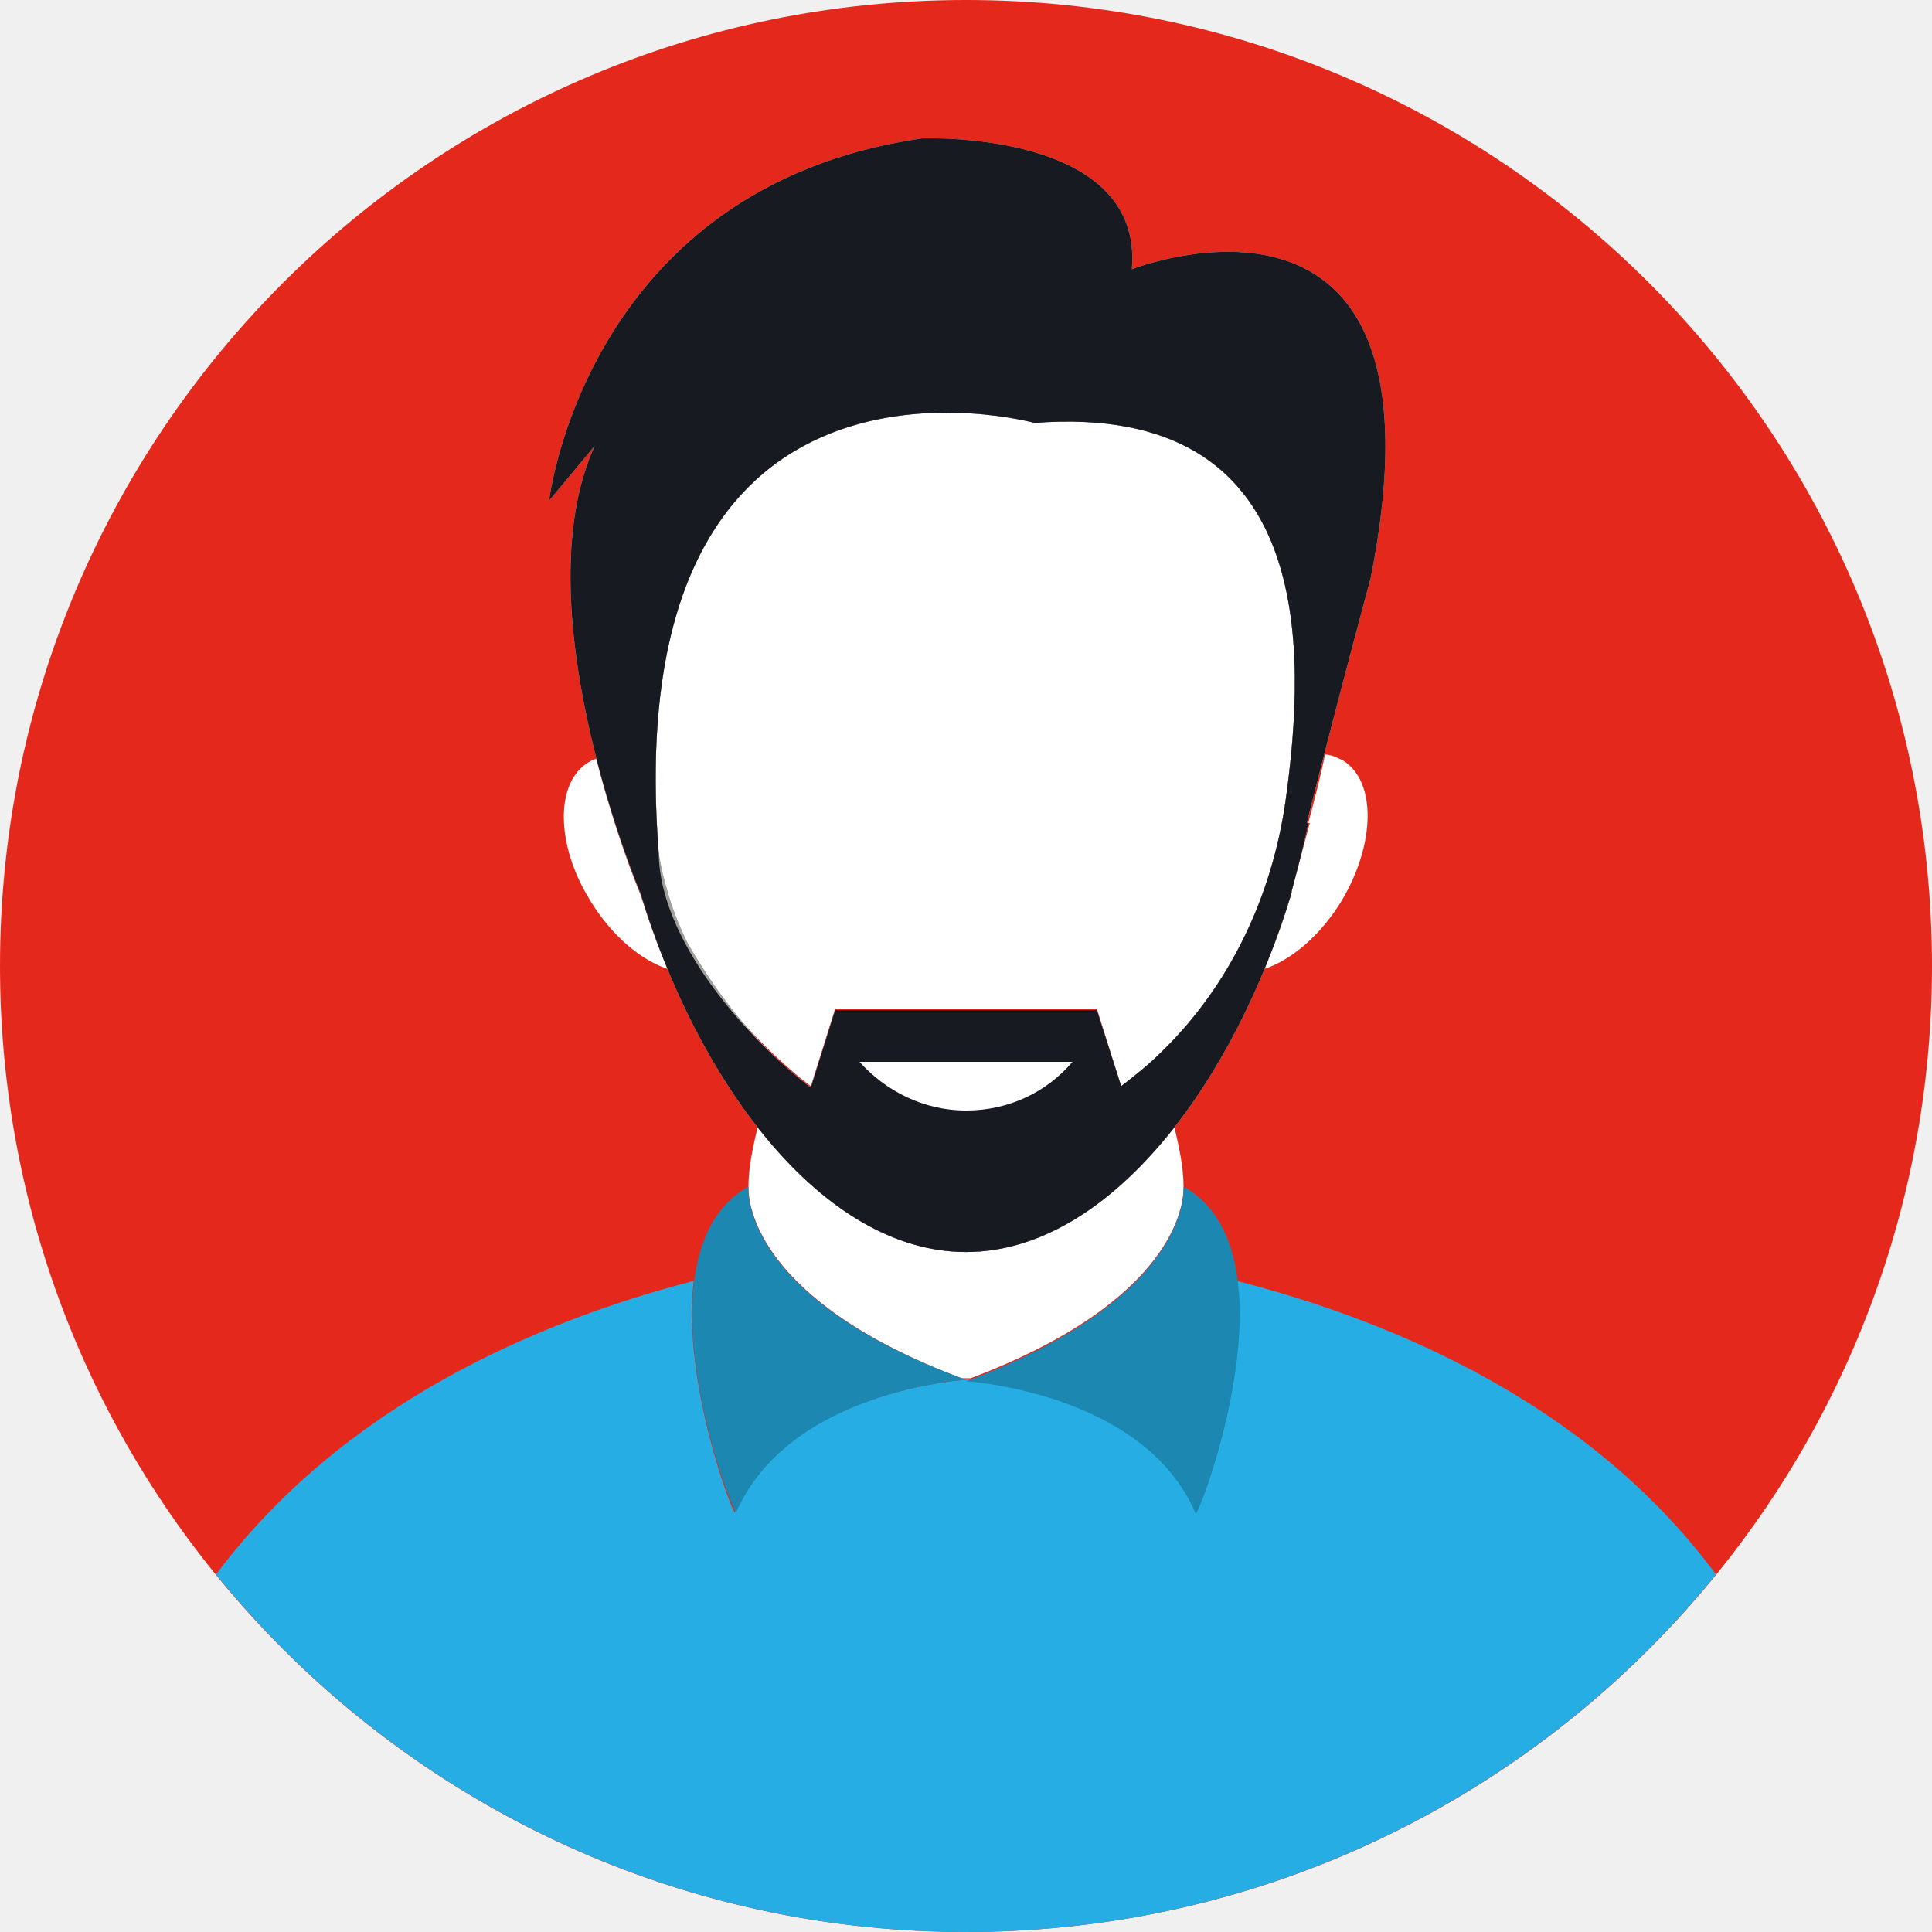
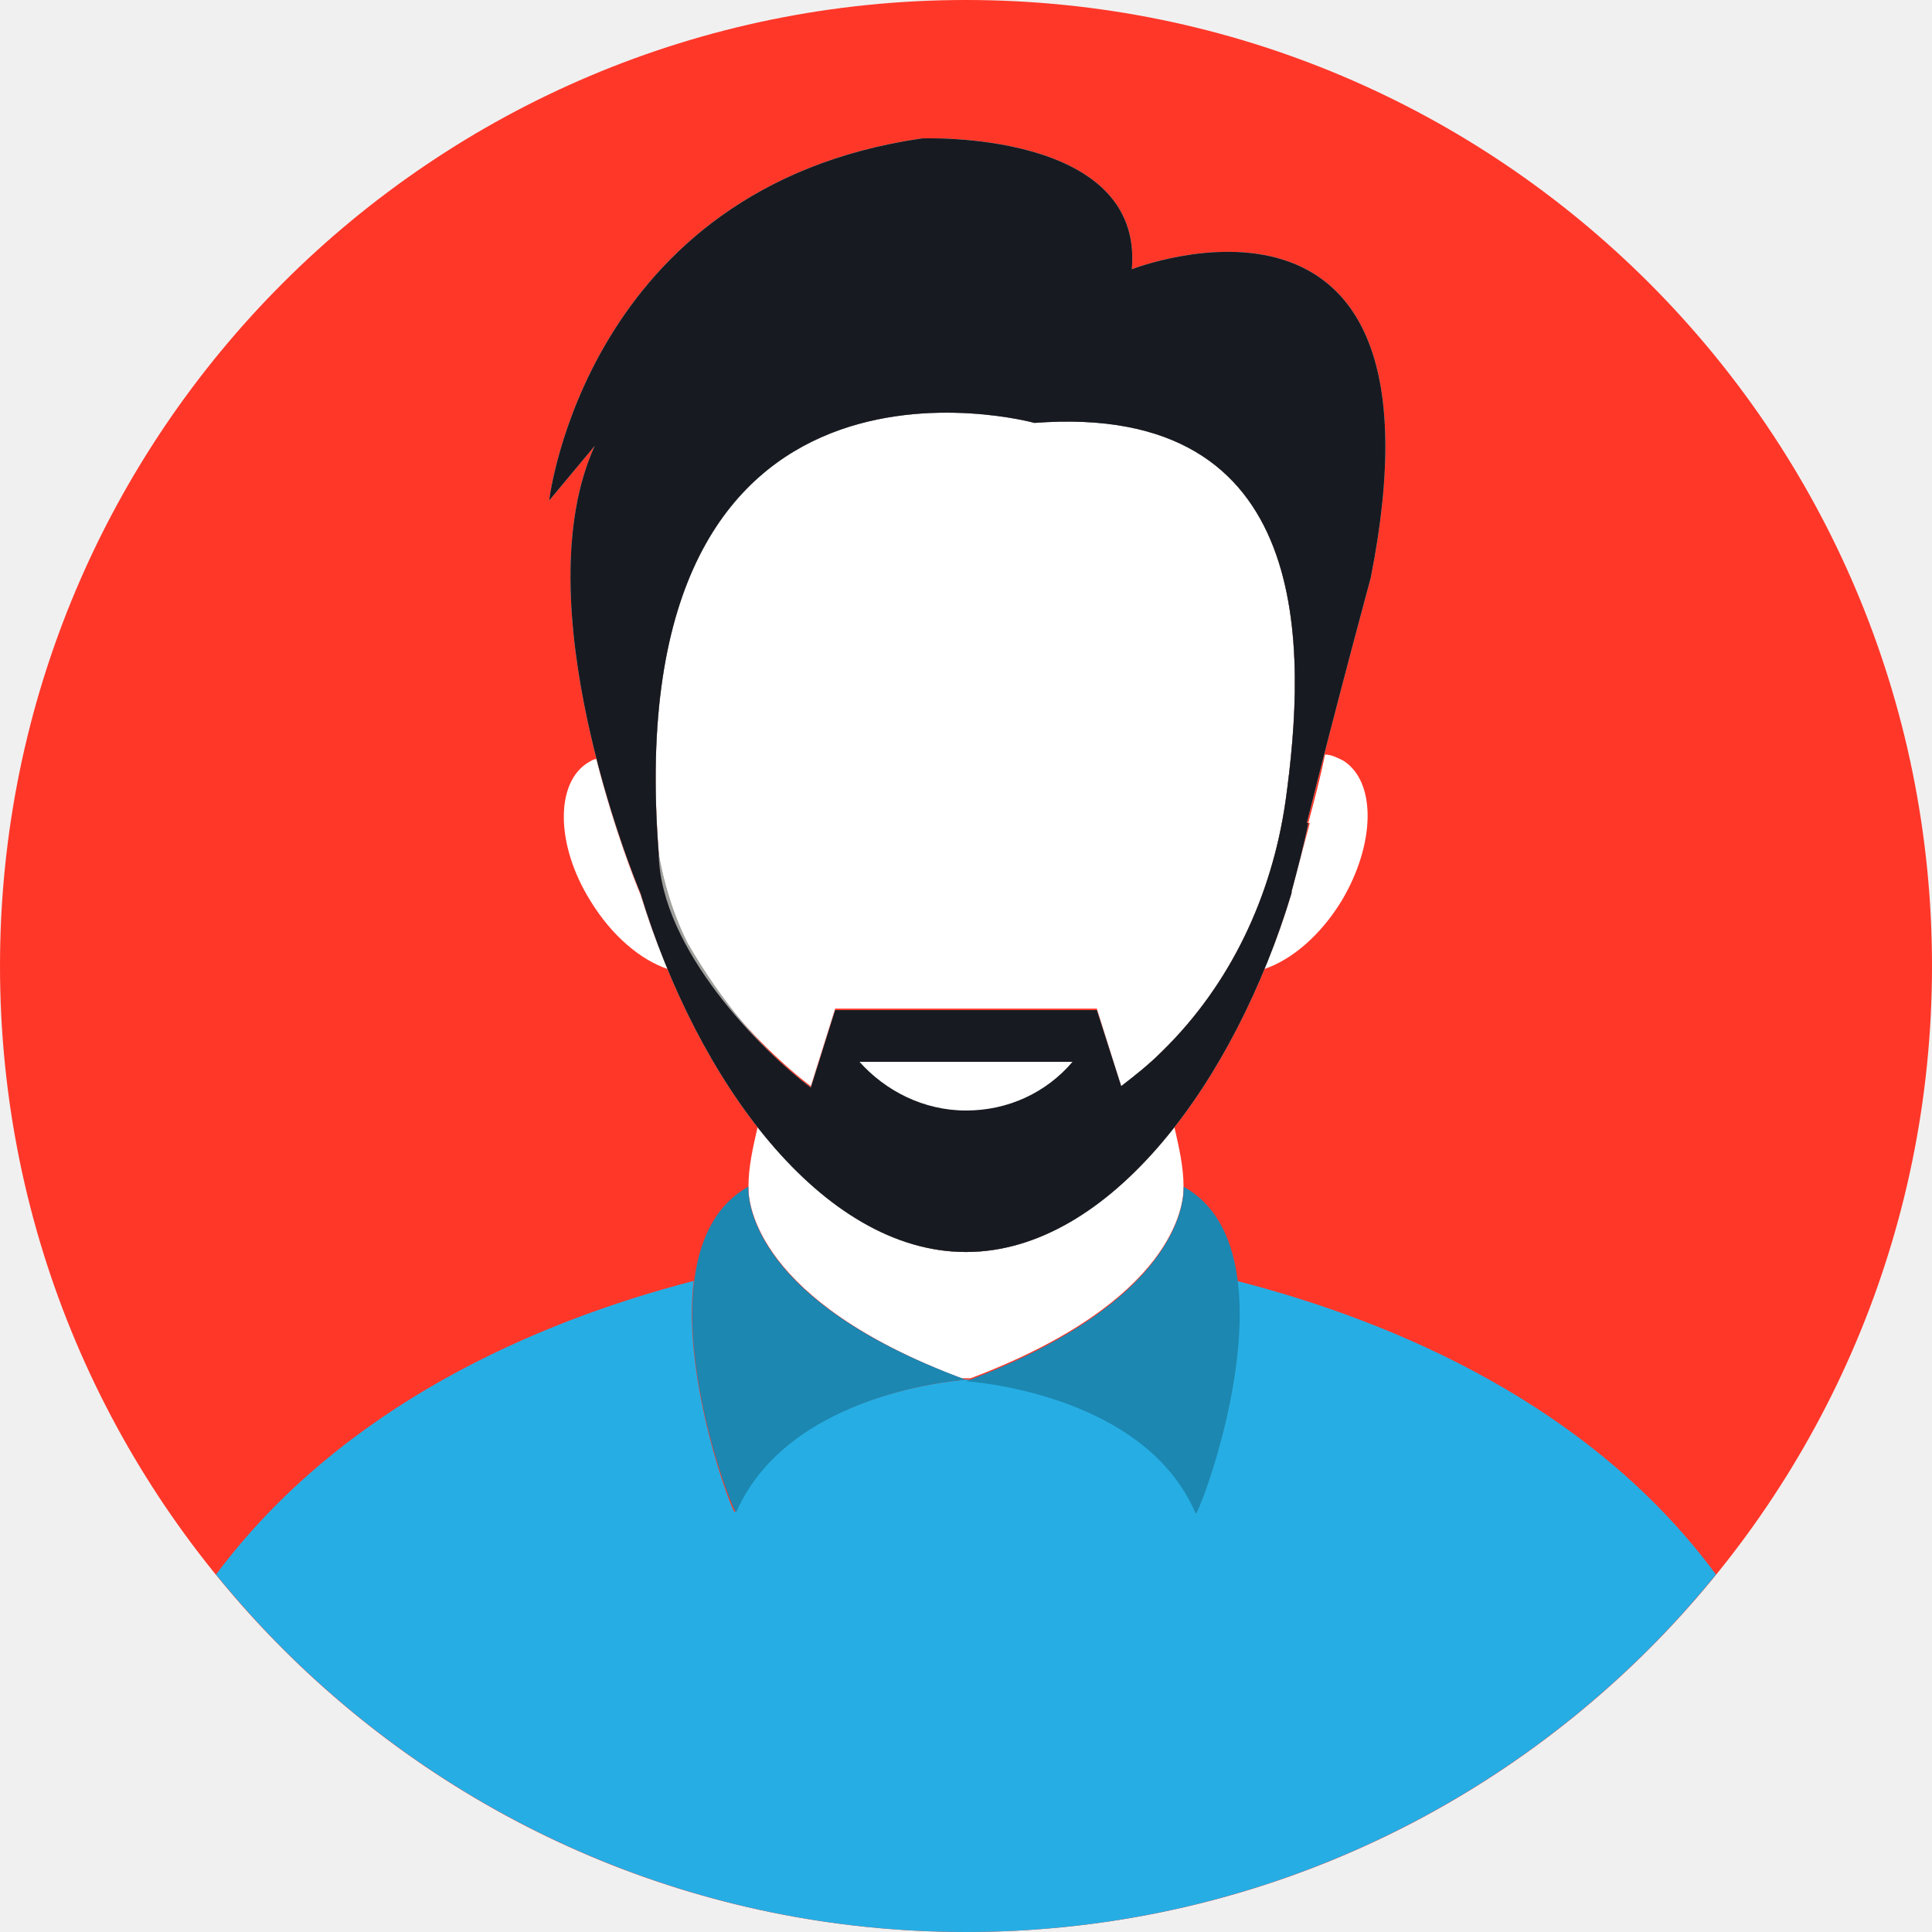
<svg xmlns="http://www.w3.org/2000/svg" viewBox="0 0 508 508">
-   <circle style="fill:#e4291c;" cx="254" cy="254" r="254" />
+   <circle style="fill:#ff3729;" cx="254" cy="254" r="254" />
  <g>
    <path style="fill:#26aee4;" d="M255.2,362.8c-0.4,0-0.8,0.4-1.2,0.4c-0.4,0-0.8-0.4-1.2-0.4H255.2z" />
    <path style="fill:#26aee4;" d="M451.2,414c-46.4,57.2-117.6,94-197.2,94s-150.8-36.8-197.2-94c33.2-44.4,84-66.4,125.6-77.2c-3.2,26.4,10.4,61.6,10.8,60.8c14-32,60.8-34.8,60.8-34.8s46.8,2.8,60.4,34.8c0.4,0.8,14.4-34.4,10.8-60.8C367.2,347.6,418.4,369.6,451.2,414z" />
  </g>
  <path style="fill:#FFFFFF;" d="M311.2,312c0,0,0,0,0,0.4c0,4-2,29.6-56,50h-2.4c-54-20.4-56-46-56-50c0-0.4,0-0.4,0-0.4c0-5.2,1.2-10.4,2.4-15.6c15.6,19.6,34.4,32.8,54.8,32.8s39.2-13.2,54.8-32.8C310,301.6,311.2,306.8,311.2,312z" />
  <g>
    <path style="fill:#1c87b1;" d="M311.2,312c0,0,2.8,28.8-57.2,51.2c0,0,46.8,2.8,60.4,34.8C315.2,398.8,342,329.2,311.2,312z" />
    <path style="fill:#1c87b1;" d="M196.8,312c-30.8,17.2-4,86.8-3.2,85.6c14-32,60.4-34.8,60.4-34.8C194,340.8,196.8,312,196.8,312z" />
  </g>
  <g>
    <path style="fill:#FFFFFF;" d="M338,210.8c-3.6,24.8-14.4,48-32.4,65.6c-3.6,3.6-6.8,6.4-10.8,9.2l-6.4-20.4h-68.8l-6.4,20.4c-12.8-9.6-39.6-36.4-40-61.6C162,80.4,272,110.8,272,110.8C346,105.6,343.6,170.8,338,210.8z" />
    <path style="fill:#FFFFFF;" d="M352.8,236.8c-5.6,9.2-13.2,15.6-20.4,18c2.8-6.4,5.2-13.2,7.2-20c0,0,0,0,0-0.4c1.6-6,3.2-12,4.8-18H344c1.6-6,3.2-12,4.4-18c1.6,0,3.2,0.8,4.8,1.6C362,205.6,361.6,222,352.8,236.8z" />
    <path style="fill:#FFFFFF;" d="M175.6,254.8c-7.2-2.4-14.8-8.8-20.4-18c-9.2-14.8-9.2-31.2-0.4-36.4c0.8-0.4,1.2-0.8,2-0.8c4.8,18.8,10.4,32.8,11.6,35.6C170.4,241.6,172.8,248.4,175.6,254.8z" />
  </g>
  <path style="fill:#A0A09D;" d="M297.6,70.8c3.2-36.8-55.2-34.4-55.2-34.4c-88.4,12.8-98,95.2-98,95.2l12-14.4c-18.8,41.2,9.6,112,12,117.6c14.8,49.2,47.6,94.4,85.6,94.4s70.8-45.2,85.6-94.4l0,0c0,0,0,0,0-0.4c1.6-6,3.2-12,4.4-18h-0.4c8-32,16.8-64.4,16.8-64.4C383.2,37.2,297.6,70.8,297.6,70.8z M338,210.8c-3.6,24.8-14.4,48-32.4,65.6c-3.6,3.6-7.2,6.4-10.8,9.2l-6.4-20h-68.8l-6.4,20.4c-12.8-9.6-23.6-22.8-32.4-38c-4-8-6.4-16.4-7.6-23.6C162,80.8,272,111.2,272,111.2C346,105.6,343.6,170.8,338,210.8z" />
  <g>
    <path style="fill:#A0A09D;" d="M297.6,70.8c3.2-36.8-55.2-34.4-55.2-34.4c-88.4,12.8-98,95.2-98,95.2l12-14.4c-18.8,41.2,9.6,112,12,117.6c14.8,49.2,47.6,94.4,85.6,94.4s70.8-45.2,85.6-94.4l0,0c0,0,0,0,0-0.4c1.6-6,3.2-12,4.4-18h-0.4c8-32,16.8-64.4,16.8-64.4C383.2,37.2,297.6,70.8,297.6,70.8z M338,210.8c-3.6,24.8-14.4,48-32.4,65.6c-3.6,3.6-7.2,6.4-10.8,9.2l-6.4-20h-68.8l-6.4,20.4c-12.8-9.6-23.6-22.8-32.4-38c-4-8-6.4-16.4-7.6-23.6C162,80.8,272,111.2,272,111.2C346,105.6,343.6,170.8,338,210.8z" />
  </g>
  <path style="fill:#171a20;" d="M297.6,70.8c3.2-36.8-55.2-34.4-55.2-34.4c-88.4,12.8-98,95.2-98,95.2l12-14.4c-18.8,41.2,9.6,112,12,117.6c14.8,49.2,47.6,94.4,85.6,94.4s70.8-45.2,85.6-94.4l0,0c0,0,0,0,0-0.4c1.6-6,3.2-12,4.4-18h-0.4c8-32,16.8-64.4,16.8-64.4C383.2,37.2,297.6,70.8,297.6,70.8z M338,210.8c-3.6,24.8-14.4,48-32.4,65.6c-3.6,3.6-7.2,6.4-10.8,9.2l-6.4-20h-68.8l-6.4,20.4c-12.8-9.6-39.6-36.4-40-61.6C162,80.8,272,111.2,272,111.2C346,105.6,343.6,170.8,338,210.8z" />
  <path style="fill:#FFFFFF;" d="M226,279.2c6.8,7.6,16.8,12.8,28,12.8c11.2,0,21.2-4.8,28-12.8H226z" />
</svg>
